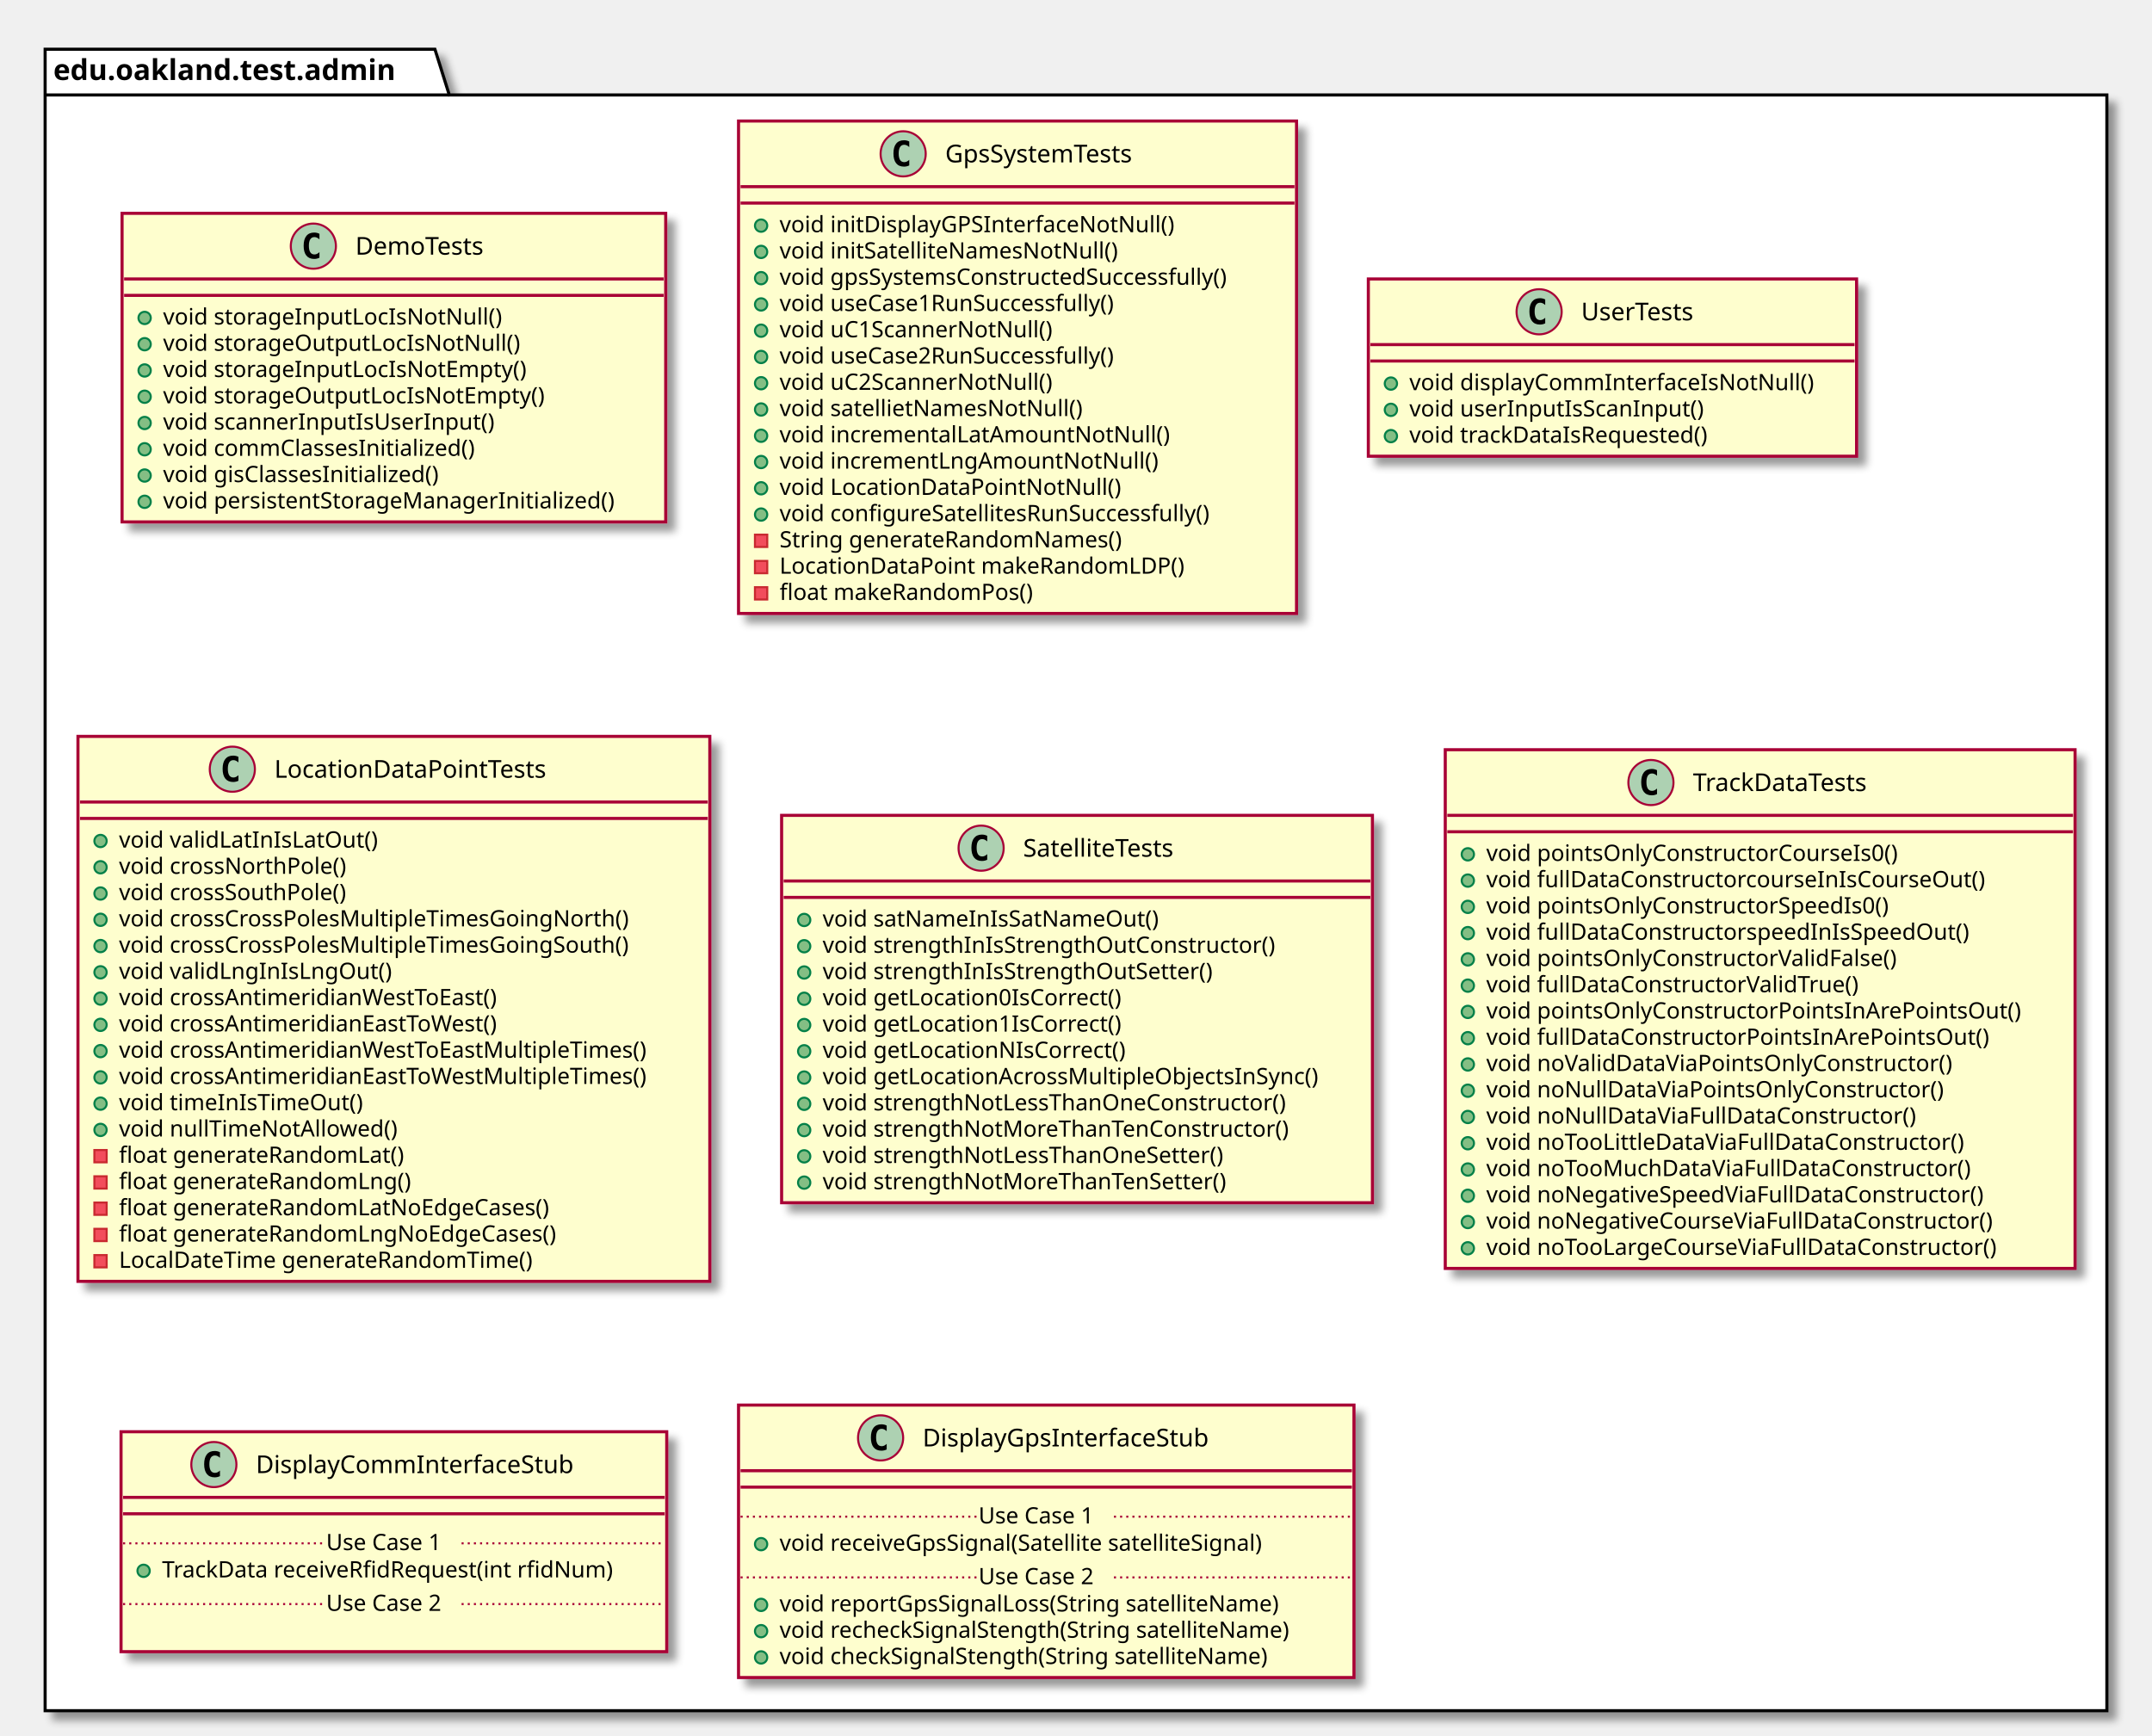
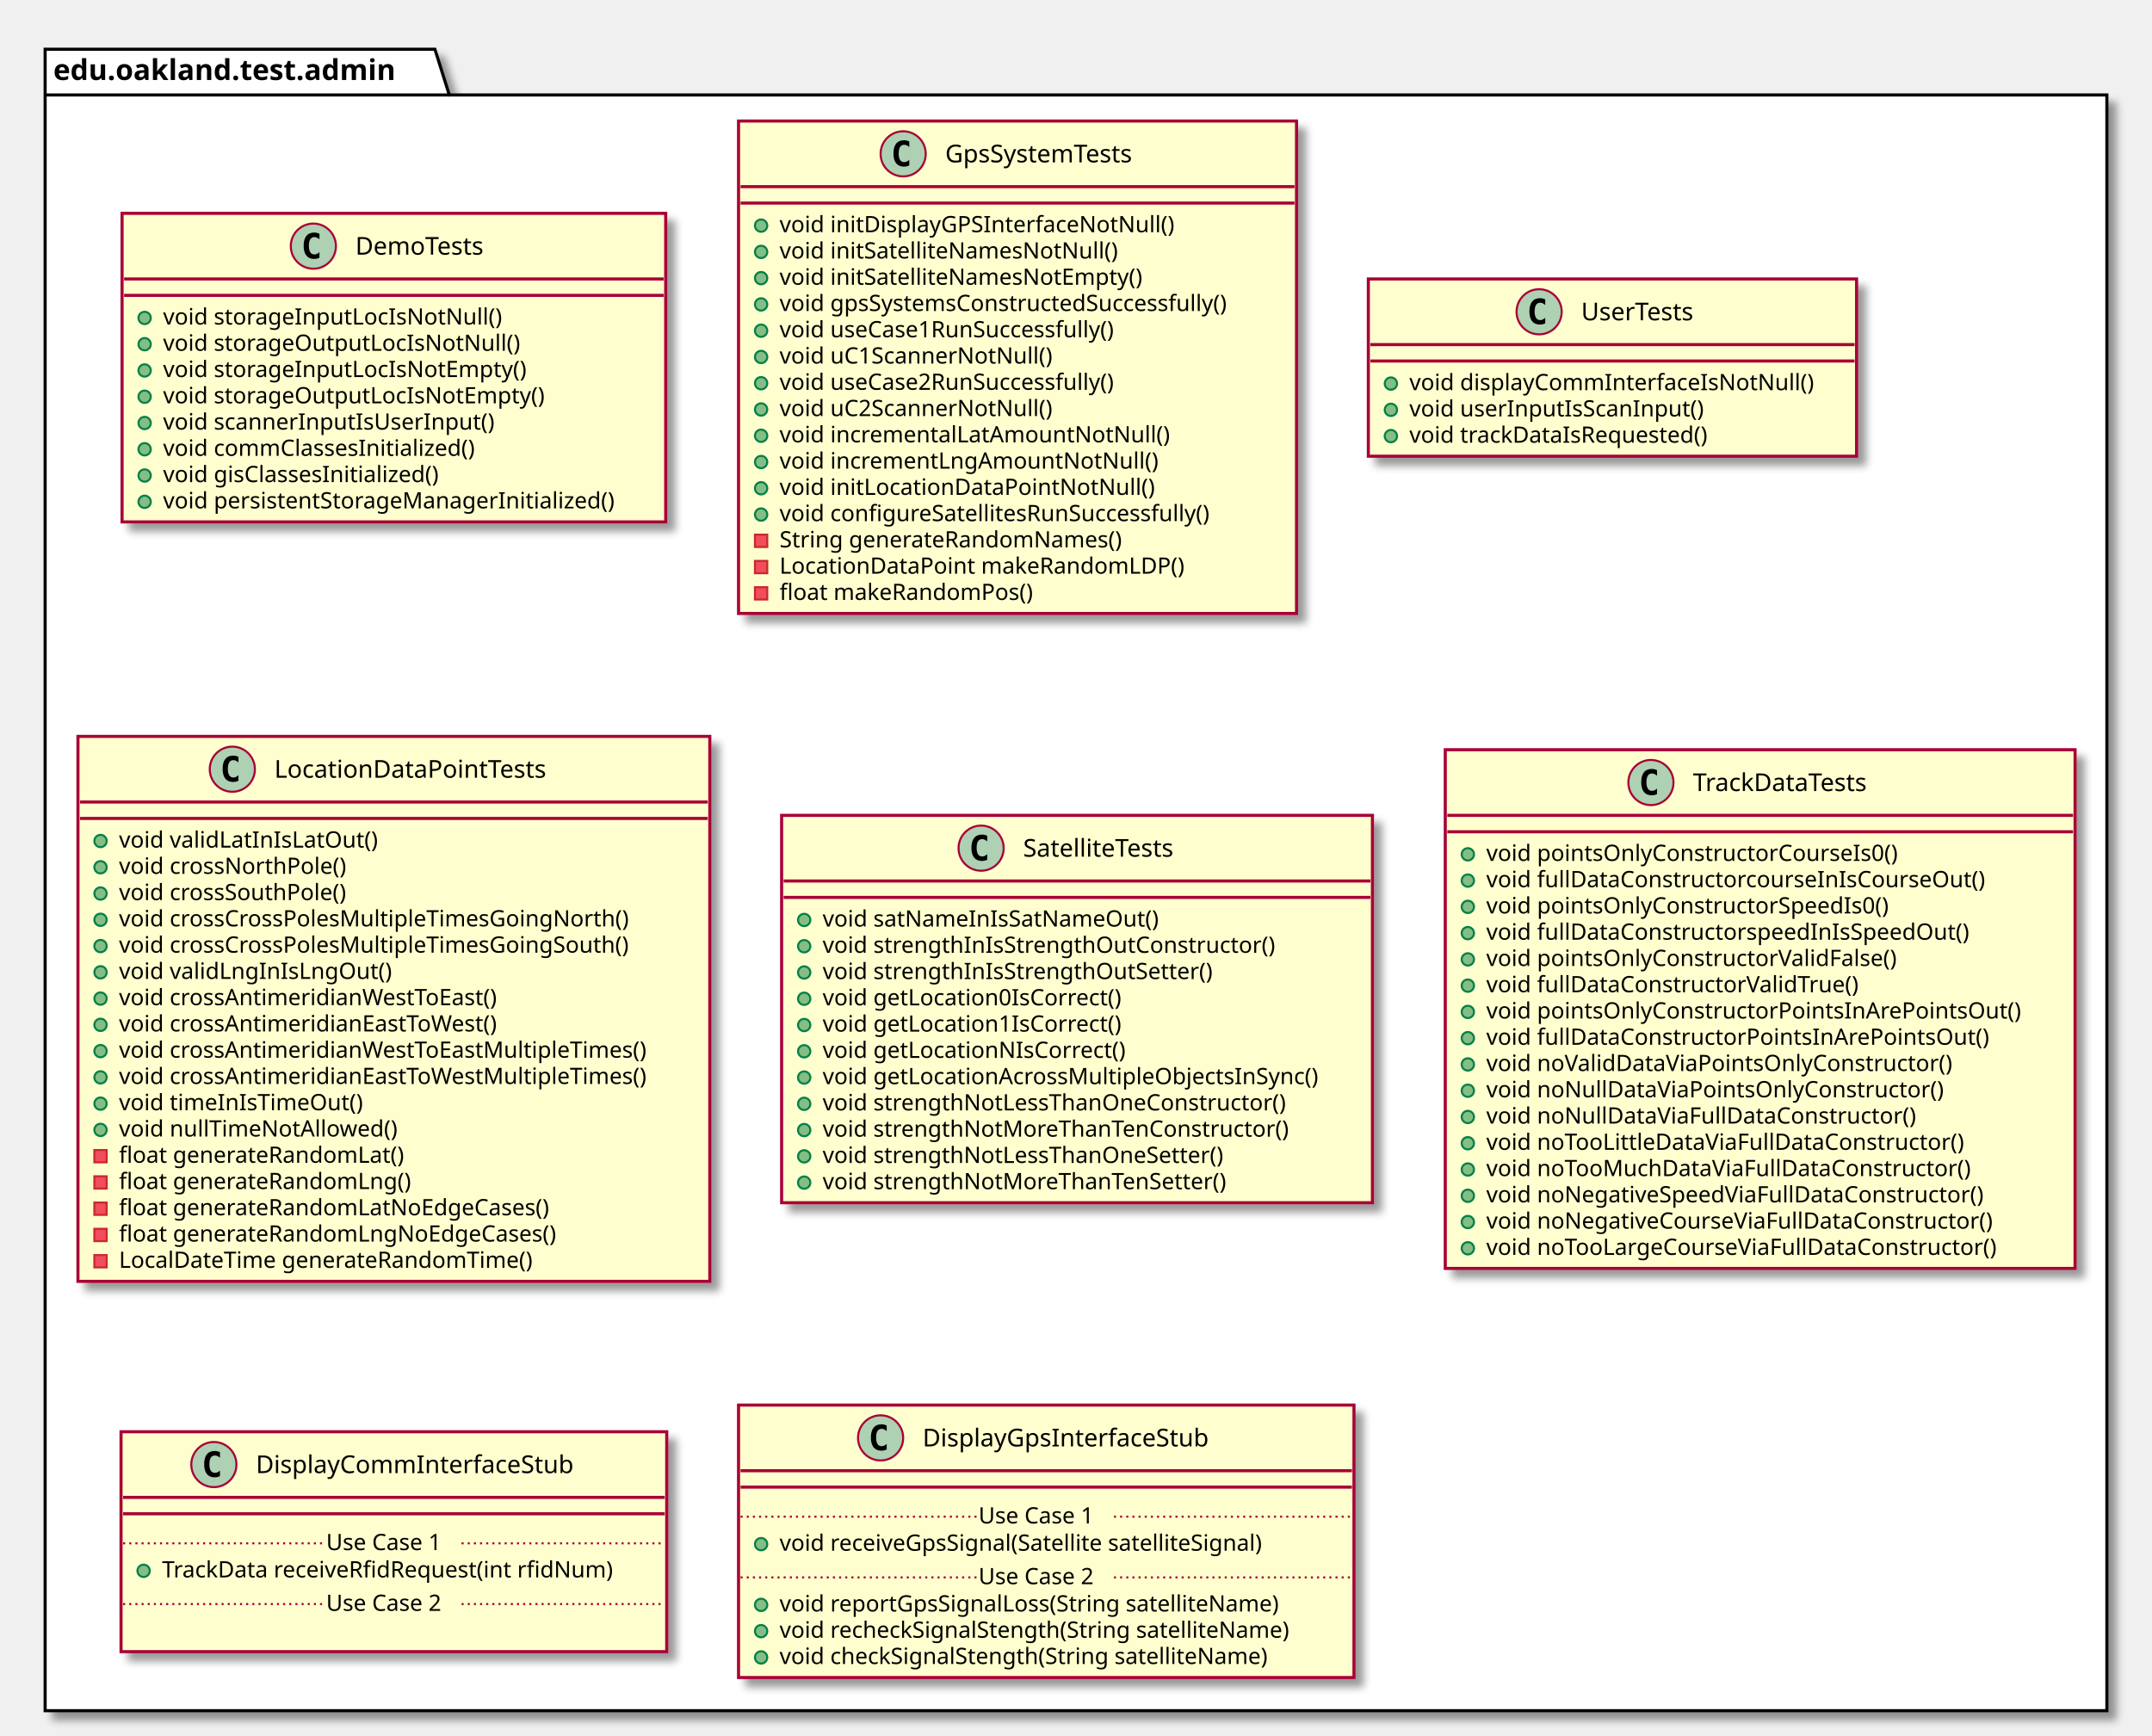
<svg xmlns="http://www.w3.org/2000/svg" contentScriptType="application/ecmascript" contentStyleType="text/css" height="846px" preserveAspectRatio="none" style="width:1049px;height:846px;" version="1.1" viewBox="0 0 1049 846" width="1049px" zoomAndPan="magnify">
  <defs>
-     <filter height="300%" id="f149h15wtiq7y0" width="300%" x="-1" y="-1">
+     <filter height="300%" id="f73zo5n59ap60" width="300%" x="-1" y="-1">
      <feGaussianBlur result="blurOut" stdDeviation="2.0" />
      <feColorMatrix in="blurOut" result="blurOut2" type="matrix" values="0 0 0 0 0 0 0 0 0 0 0 0 0 0 0 0 0 0 .4 0" />
      <feOffset dx="4.0" dy="4.0" in="blurOut2" result="blurOut3" />
      <feBlend in="SourceGraphic" in2="blurOut3" mode="normal" />
    </filter>
  </defs>
  <g>
-     <polygon fill="#FFFFFF" filter="url(#f149h15wtiq7y0)" points="22,24,212,24,219,46.297,1027,46.297,1027,834,22,834,22,24" style="stroke: #000000; stroke-width: 1.5;" />
+     <polygon fill="#FFFFFF" filter="url(#f73zo5n59ap60)" points="22,24,212,24,219,46.297,1027,46.297,1027,834,22,834,22,24" style="stroke: #000000; stroke-width: 1.5;" />
    <line style="stroke: #000000; stroke-width: 1.5;" x1="22" x2="219" y1="46.297" y2="46.297" />
    <text fill="#000000" font-family="sans-serif" font-size="14" font-weight="bold" lengthAdjust="spacingAndGlyphs" textLength="184" x="26" y="38.995">edu.oakland.test.admin</text>
-     <rect fill="#FEFECE" filter="url(#f149h15wtiq7y0)" height="150.438" id="DemoTests" style="stroke: #A80036; stroke-width: 1.5;" width="265" x="59.5" y="104" />
+     <rect fill="#FEFECE" filter="url(#f73zo5n59ap60)" height="150.438" id="DemoTests" style="stroke: #A80036; stroke-width: 1.5;" width="265" x="59.5" y="104" />
    <ellipse cx="152.75" cy="120" fill="#ADD1B2" rx="11" ry="11" style="stroke: #A80036; stroke-width: 1.0;" />
    <path d="M155.719,125.641 Q155.141,125.938 154.5,126.078 Q153.859,126.234 153.156,126.234 Q150.656,126.234 149.328,124.594 Q148.016,122.938 148.016,119.812 Q148.016,116.688 149.328,115.031 Q150.656,113.375 153.156,113.375 Q153.859,113.375 154.5,113.531 Q155.156,113.688 155.719,113.984 L155.719,116.703 Q155.094,116.125 154.5,115.859 Q153.906,115.578 153.281,115.578 Q151.938,115.578 151.25,116.656 Q150.562,117.719 150.562,119.812 Q150.562,121.906 151.25,122.984 Q151.938,124.047 153.281,124.047 Q153.906,124.047 154.5,123.781 Q155.094,123.5 155.719,122.922 L155.719,125.641 Z " />
    <text fill="#000000" font-family="sans-serif" font-size="12" lengthAdjust="spacingAndGlyphs" textLength="70" x="173.25" y="124.154">DemoTests</text>
    <line style="stroke: #A80036; stroke-width: 1.5;" x1="60.5" x2="323.5" y1="136" y2="136" />
    <line style="stroke: #A80036; stroke-width: 1.5;" x1="60.5" x2="323.5" y1="144" y2="144" />
    <ellipse cx="70.5" cy="155" fill="#84BE84" rx="3" ry="3" style="stroke: #038048; stroke-width: 1.0;" />
    <text fill="#000000" font-family="sans-serif" font-size="11" lengthAdjust="spacingAndGlyphs" textLength="176" x="79.5" y="158.21">void storageInputLocIsNotNull()</text>
    <ellipse cx="70.5" cy="167.805" fill="#84BE84" rx="3" ry="3" style="stroke: #038048; stroke-width: 1.0;" />
    <text fill="#000000" font-family="sans-serif" font-size="11" lengthAdjust="spacingAndGlyphs" textLength="186" x="79.5" y="171.015">void storageOutputLocIsNotNull()</text>
    <ellipse cx="70.5" cy="180.609" fill="#84BE84" rx="3" ry="3" style="stroke: #038048; stroke-width: 1.0;" />
    <text fill="#000000" font-family="sans-serif" font-size="11" lengthAdjust="spacingAndGlyphs" textLength="190" x="79.5" y="183.82">void storageInputLocIsNotEmpty()</text>
    <ellipse cx="70.5" cy="193.414" fill="#84BE84" rx="3" ry="3" style="stroke: #038048; stroke-width: 1.0;" />
    <text fill="#000000" font-family="sans-serif" font-size="11" lengthAdjust="spacingAndGlyphs" textLength="200" x="79.5" y="196.625">void storageOutputLocIsNotEmpty()</text>
    <ellipse cx="70.5" cy="206.219" fill="#84BE84" rx="3" ry="3" style="stroke: #038048; stroke-width: 1.0;" />
    <text fill="#000000" font-family="sans-serif" font-size="11" lengthAdjust="spacingAndGlyphs" textLength="174" x="79.5" y="209.429">void scannerInputIsUserInput()</text>
    <ellipse cx="70.5" cy="219.023" fill="#84BE84" rx="3" ry="3" style="stroke: #038048; stroke-width: 1.0;" />
    <text fill="#000000" font-family="sans-serif" font-size="11" lengthAdjust="spacingAndGlyphs" textLength="168" x="79.5" y="222.234">void commClassesInitialized()</text>
    <ellipse cx="70.5" cy="231.828" fill="#84BE84" rx="3" ry="3" style="stroke: #038048; stroke-width: 1.0;" />
    <text fill="#000000" font-family="sans-serif" font-size="11" lengthAdjust="spacingAndGlyphs" textLength="150" x="79.5" y="235.039">void gisClassesInitialized()</text>
    <ellipse cx="70.5" cy="244.633" fill="#84BE84" rx="3" ry="3" style="stroke: #038048; stroke-width: 1.0;" />
    <text fill="#000000" font-family="sans-serif" font-size="11" lengthAdjust="spacingAndGlyphs" textLength="239" x="79.5" y="247.843">void persistentStorageManagerInitialized()</text>
-     <rect fill="#FEFECE" filter="url(#f149h15wtiq7y0)" height="240.07" id="GpsSystemTests" style="stroke: #A80036; stroke-width: 1.5;" width="272" x="360" y="59" />
+     <rect fill="#FEFECE" filter="url(#f73zo5n59ap60)" height="240.07" id="GpsSystemTests" style="stroke: #A80036; stroke-width: 1.5;" width="272" x="360" y="59" />
    <ellipse cx="440.25" cy="75" fill="#ADD1B2" rx="11" ry="11" style="stroke: #A80036; stroke-width: 1.0;" />
    <path d="M443.219,80.641 Q442.641,80.938 442,81.078 Q441.359,81.234 440.656,81.234 Q438.156,81.234 436.828,79.594 Q435.516,77.938 435.516,74.812 Q435.516,71.688 436.828,70.031 Q438.156,68.375 440.656,68.375 Q441.359,68.375 442,68.531 Q442.656,68.688 443.219,68.984 L443.219,71.703 Q442.594,71.125 442,70.859 Q441.406,70.578 440.781,70.578 Q439.438,70.578 438.75,71.656 Q438.062,72.719 438.062,74.812 Q438.062,76.906 438.75,77.984 Q439.438,79.047 440.781,79.047 Q441.406,79.047 442,78.781 Q442.594,78.5 443.219,77.922 L443.219,80.641 Z " />
    <text fill="#000000" font-family="sans-serif" font-size="12" lengthAdjust="spacingAndGlyphs" textLength="103" x="460.75" y="79.154">GpsSystemTests</text>
    <line style="stroke: #A80036; stroke-width: 1.5;" x1="361" x2="631" y1="91" y2="91" />
    <line style="stroke: #A80036; stroke-width: 1.5;" x1="361" x2="631" y1="99" y2="99" />
    <ellipse cx="371" cy="110" fill="#84BE84" rx="3" ry="3" style="stroke: #038048; stroke-width: 1.0;" />
    <text fill="#000000" font-family="sans-serif" font-size="11" lengthAdjust="spacingAndGlyphs" textLength="207" x="380" y="113.21">void initDisplayGPSInterfaceNotNull()</text>
    <ellipse cx="371" cy="122.805" fill="#84BE84" rx="3" ry="3" style="stroke: #038048; stroke-width: 1.0;" />
    <text fill="#000000" font-family="sans-serif" font-size="11" lengthAdjust="spacingAndGlyphs" textLength="178" x="380" y="126.015">void initSatelliteNamesNotNull()</text>
    <ellipse cx="371" cy="135.609" fill="#84BE84" rx="3" ry="3" style="stroke: #038048; stroke-width: 1.0;" />
-     <text fill="#000000" font-family="sans-serif" font-size="11" lengthAdjust="spacingAndGlyphs" textLength="246" x="380" y="138.82">void gpsSystemsConstructedSuccessfully()</text>
+     <text fill="#000000" font-family="sans-serif" font-size="11" lengthAdjust="spacingAndGlyphs" textLength="192" x="380" y="138.82">void initSatelliteNamesNotEmpty()</text>
    <ellipse cx="371" cy="148.414" fill="#84BE84" rx="3" ry="3" style="stroke: #038048; stroke-width: 1.0;" />
-     <text fill="#000000" font-family="sans-serif" font-size="11" lengthAdjust="spacingAndGlyphs" textLength="184" x="380" y="151.625">void useCase1RunSuccessfully()</text>
+     <text fill="#000000" font-family="sans-serif" font-size="11" lengthAdjust="spacingAndGlyphs" textLength="246" x="380" y="151.625">void gpsSystemsConstructedSuccessfully()</text>
    <ellipse cx="371" cy="161.219" fill="#84BE84" rx="3" ry="3" style="stroke: #038048; stroke-width: 1.0;" />
-     <text fill="#000000" font-family="sans-serif" font-size="11" lengthAdjust="spacingAndGlyphs" textLength="144" x="380" y="164.429">void uC1ScannerNotNull()</text>
+     <text fill="#000000" font-family="sans-serif" font-size="11" lengthAdjust="spacingAndGlyphs" textLength="184" x="380" y="164.429">void useCase1RunSuccessfully()</text>
    <ellipse cx="371" cy="174.023" fill="#84BE84" rx="3" ry="3" style="stroke: #038048; stroke-width: 1.0;" />
-     <text fill="#000000" font-family="sans-serif" font-size="11" lengthAdjust="spacingAndGlyphs" textLength="184" x="380" y="177.234">void useCase2RunSuccessfully()</text>
+     <text fill="#000000" font-family="sans-serif" font-size="11" lengthAdjust="spacingAndGlyphs" textLength="144" x="380" y="177.234">void uC1ScannerNotNull()</text>
    <ellipse cx="371" cy="186.828" fill="#84BE84" rx="3" ry="3" style="stroke: #038048; stroke-width: 1.0;" />
-     <text fill="#000000" font-family="sans-serif" font-size="11" lengthAdjust="spacingAndGlyphs" textLength="144" x="380" y="190.039">void uC2ScannerNotNull()</text>
+     <text fill="#000000" font-family="sans-serif" font-size="11" lengthAdjust="spacingAndGlyphs" textLength="184" x="380" y="190.039">void useCase2RunSuccessfully()</text>
    <ellipse cx="371" cy="199.633" fill="#84BE84" rx="3" ry="3" style="stroke: #038048; stroke-width: 1.0;" />
-     <text fill="#000000" font-family="sans-serif" font-size="11" lengthAdjust="spacingAndGlyphs" textLength="160" x="380" y="202.843">void satellietNamesNotNull()</text>
+     <text fill="#000000" font-family="sans-serif" font-size="11" lengthAdjust="spacingAndGlyphs" textLength="144" x="380" y="202.843">void uC2ScannerNotNull()</text>
    <ellipse cx="371" cy="212.438" fill="#84BE84" rx="3" ry="3" style="stroke: #038048; stroke-width: 1.0;" />
    <text fill="#000000" font-family="sans-serif" font-size="11" lengthAdjust="spacingAndGlyphs" textLength="202" x="380" y="215.648">void incrementalLatAmountNotNull()</text>
    <ellipse cx="371" cy="225.242" fill="#84BE84" rx="3" ry="3" style="stroke: #038048; stroke-width: 1.0;" />
    <text fill="#000000" font-family="sans-serif" font-size="11" lengthAdjust="spacingAndGlyphs" textLength="195" x="380" y="228.453">void incrementLngAmountNotNull()</text>
    <ellipse cx="371" cy="238.047" fill="#84BE84" rx="3" ry="3" style="stroke: #038048; stroke-width: 1.0;" />
-     <text fill="#000000" font-family="sans-serif" font-size="11" lengthAdjust="spacingAndGlyphs" textLength="176" x="380" y="241.257">void LocationDataPointNotNull()</text>
+     <text fill="#000000" font-family="sans-serif" font-size="11" lengthAdjust="spacingAndGlyphs" textLength="193" x="380" y="241.257">void initLocationDataPointNotNull()</text>
    <ellipse cx="371" cy="250.852" fill="#84BE84" rx="3" ry="3" style="stroke: #038048; stroke-width: 1.0;" />
    <text fill="#000000" font-family="sans-serif" font-size="11" lengthAdjust="spacingAndGlyphs" textLength="233" x="380" y="254.062">void configureSatellitesRunSuccessfully()</text>
    <rect fill="#F24D5C" height="6" style="stroke: #C82930; stroke-width: 1.0;" width="6" x="368" y="260.656" />
    <text fill="#000000" font-family="sans-serif" font-size="11" lengthAdjust="spacingAndGlyphs" textLength="183" x="380" y="266.867">String generateRandomNames()</text>
    <rect fill="#F24D5C" height="6" style="stroke: #C82930; stroke-width: 1.0;" width="6" x="368" y="273.461" />
    <text fill="#000000" font-family="sans-serif" font-size="11" lengthAdjust="spacingAndGlyphs" textLength="211" x="380" y="279.671">LocationDataPoint makeRandomLDP()</text>
    <rect fill="#F24D5C" height="6" style="stroke: #C82930; stroke-width: 1.0;" width="6" x="368" y="286.266" />
    <text fill="#000000" font-family="sans-serif" font-size="11" lengthAdjust="spacingAndGlyphs" textLength="135" x="380" y="292.476">float makeRandomPos()</text>
-     <rect fill="#FEFECE" filter="url(#f149h15wtiq7y0)" height="86.414" id="UserTests" style="stroke: #A80036; stroke-width: 1.5;" width="238" x="667" y="136" />
+     <rect fill="#FEFECE" filter="url(#f73zo5n59ap60)" height="86.414" id="UserTests" style="stroke: #A80036; stroke-width: 1.5;" width="238" x="667" y="136" />
    <ellipse cx="750.25" cy="152" fill="#ADD1B2" rx="11" ry="11" style="stroke: #A80036; stroke-width: 1.0;" />
    <path d="M753.219,157.641 Q752.641,157.938 752,158.078 Q751.359,158.234 750.656,158.234 Q748.156,158.234 746.828,156.594 Q745.516,154.938 745.516,151.812 Q745.516,148.688 746.828,147.031 Q748.156,145.375 750.656,145.375 Q751.359,145.375 752,145.531 Q752.656,145.688 753.219,145.984 L753.219,148.703 Q752.594,148.125 752,147.859 Q751.406,147.578 750.781,147.578 Q749.438,147.578 748.75,148.656 Q748.062,149.719 748.062,151.812 Q748.062,153.906 748.75,154.984 Q749.438,156.047 750.781,156.047 Q751.406,156.047 752,155.781 Q752.594,155.5 753.219,154.922 L753.219,157.641 Z " />
    <text fill="#000000" font-family="sans-serif" font-size="12" lengthAdjust="spacingAndGlyphs" textLength="63" x="770.75" y="156.154">UserTests</text>
    <line style="stroke: #A80036; stroke-width: 1.5;" x1="668" x2="904" y1="168" y2="168" />
    <line style="stroke: #A80036; stroke-width: 1.5;" x1="668" x2="904" y1="176" y2="176" />
    <ellipse cx="678" cy="187" fill="#84BE84" rx="3" ry="3" style="stroke: #038048; stroke-width: 1.0;" />
    <text fill="#000000" font-family="sans-serif" font-size="11" lengthAdjust="spacingAndGlyphs" textLength="212" x="687" y="190.21">void displayCommInterfaceIsNotNull()</text>
    <ellipse cx="678" cy="199.805" fill="#84BE84" rx="3" ry="3" style="stroke: #038048; stroke-width: 1.0;" />
    <text fill="#000000" font-family="sans-serif" font-size="11" lengthAdjust="spacingAndGlyphs" textLength="155" x="687" y="203.015">void userInputIsScanInput()</text>
    <ellipse cx="678" cy="212.609" fill="#84BE84" rx="3" ry="3" style="stroke: #038048; stroke-width: 1.0;" />
    <text fill="#000000" font-family="sans-serif" font-size="11" lengthAdjust="spacingAndGlyphs" textLength="159" x="687" y="215.82">void trackDataIsRequested()</text>
-     <rect fill="#FEFECE" filter="url(#f149h15wtiq7y0)" height="265.68" id="LocationDataPointTests" style="stroke: #A80036; stroke-width: 1.5;" width="308" x="38" y="359" />
+     <rect fill="#FEFECE" filter="url(#f73zo5n59ap60)" height="265.68" id="LocationDataPointTests" style="stroke: #A80036; stroke-width: 1.5;" width="308" x="38" y="359" />
    <ellipse cx="113.25" cy="375" fill="#ADD1B2" rx="11" ry="11" style="stroke: #A80036; stroke-width: 1.0;" />
    <path d="M116.219,380.641 Q115.641,380.938 115,381.078 Q114.359,381.234 113.656,381.234 Q111.156,381.234 109.828,379.594 Q108.516,377.938 108.516,374.812 Q108.516,371.688 109.828,370.031 Q111.156,368.375 113.656,368.375 Q114.359,368.375 115,368.531 Q115.656,368.688 116.219,368.984 L116.219,371.703 Q115.594,371.125 115,370.859 Q114.406,370.578 113.781,370.578 Q112.438,370.578 111.75,371.656 Q111.062,372.719 111.062,374.812 Q111.062,376.906 111.75,377.984 Q112.438,379.047 113.781,379.047 Q114.406,379.047 115,378.781 Q115.594,378.5 116.219,377.922 L116.219,380.641 Z " />
    <text fill="#000000" font-family="sans-serif" font-size="12" lengthAdjust="spacingAndGlyphs" textLength="149" x="133.75" y="379.154">LocationDataPointTests</text>
    <line style="stroke: #A80036; stroke-width: 1.5;" x1="39" x2="345" y1="391" y2="391" />
    <line style="stroke: #A80036; stroke-width: 1.5;" x1="39" x2="345" y1="399" y2="399" />
    <ellipse cx="49" cy="410" fill="#84BE84" rx="3" ry="3" style="stroke: #038048; stroke-width: 1.0;" />
    <text fill="#000000" font-family="sans-serif" font-size="11" lengthAdjust="spacingAndGlyphs" textLength="135" x="58" y="413.21">void validLatInIsLatOut()</text>
    <ellipse cx="49" cy="422.805" fill="#84BE84" rx="3" ry="3" style="stroke: #038048; stroke-width: 1.0;" />
    <text fill="#000000" font-family="sans-serif" font-size="11" lengthAdjust="spacingAndGlyphs" textLength="122" x="58" y="426.015">void crossNorthPole()</text>
    <ellipse cx="49" cy="435.609" fill="#84BE84" rx="3" ry="3" style="stroke: #038048; stroke-width: 1.0;" />
    <text fill="#000000" font-family="sans-serif" font-size="11" lengthAdjust="spacingAndGlyphs" textLength="124" x="58" y="438.82">void crossSouthPole()</text>
    <ellipse cx="49" cy="448.414" fill="#84BE84" rx="3" ry="3" style="stroke: #038048; stroke-width: 1.0;" />
    <text fill="#000000" font-family="sans-serif" font-size="11" lengthAdjust="spacingAndGlyphs" textLength="274" x="58" y="451.625">void crossCrossPolesMultipleTimesGoingNorth()</text>
    <ellipse cx="49" cy="461.219" fill="#84BE84" rx="3" ry="3" style="stroke: #038048; stroke-width: 1.0;" />
    <text fill="#000000" font-family="sans-serif" font-size="11" lengthAdjust="spacingAndGlyphs" textLength="276" x="58" y="464.429">void crossCrossPolesMultipleTimesGoingSouth()</text>
    <ellipse cx="49" cy="474.023" fill="#84BE84" rx="3" ry="3" style="stroke: #038048; stroke-width: 1.0;" />
    <text fill="#000000" font-family="sans-serif" font-size="11" lengthAdjust="spacingAndGlyphs" textLength="141" x="58" y="477.234">void validLngInIsLngOut()</text>
    <ellipse cx="49" cy="486.828" fill="#84BE84" rx="3" ry="3" style="stroke: #038048; stroke-width: 1.0;" />
    <text fill="#000000" font-family="sans-serif" font-size="11" lengthAdjust="spacingAndGlyphs" textLength="204" x="58" y="490.039">void crossAntimeridianWestToEast()</text>
    <ellipse cx="49" cy="499.633" fill="#84BE84" rx="3" ry="3" style="stroke: #038048; stroke-width: 1.0;" />
    <text fill="#000000" font-family="sans-serif" font-size="11" lengthAdjust="spacingAndGlyphs" textLength="204" x="58" y="502.843">void crossAntimeridianEastToWest()</text>
    <ellipse cx="49" cy="512.438" fill="#84BE84" rx="3" ry="3" style="stroke: #038048; stroke-width: 1.0;" />
    <text fill="#000000" font-family="sans-serif" font-size="11" lengthAdjust="spacingAndGlyphs" textLength="282" x="58" y="515.648">void crossAntimeridianWestToEastMultipleTimes()</text>
    <ellipse cx="49" cy="525.242" fill="#84BE84" rx="3" ry="3" style="stroke: #038048; stroke-width: 1.0;" />
    <text fill="#000000" font-family="sans-serif" font-size="11" lengthAdjust="spacingAndGlyphs" textLength="282" x="58" y="528.453">void crossAntimeridianEastToWestMultipleTimes()</text>
    <ellipse cx="49" cy="538.047" fill="#84BE84" rx="3" ry="3" style="stroke: #038048; stroke-width: 1.0;" />
    <text fill="#000000" font-family="sans-serif" font-size="11" lengthAdjust="spacingAndGlyphs" textLength="128" x="58" y="541.257">void timeInIsTimeOut()</text>
    <ellipse cx="49" cy="550.852" fill="#84BE84" rx="3" ry="3" style="stroke: #038048; stroke-width: 1.0;" />
    <text fill="#000000" font-family="sans-serif" font-size="11" lengthAdjust="spacingAndGlyphs" textLength="145" x="58" y="554.062">void nullTimeNotAllowed()</text>
    <rect fill="#F24D5C" height="6" style="stroke: #C82930; stroke-width: 1.0;" width="6" x="46" y="560.656" />
    <text fill="#000000" font-family="sans-serif" font-size="11" lengthAdjust="spacingAndGlyphs" textLength="151" x="58" y="566.867">float generateRandomLat()</text>
    <rect fill="#F24D5C" height="6" style="stroke: #C82930; stroke-width: 1.0;" width="6" x="46" y="573.461" />
    <text fill="#000000" font-family="sans-serif" font-size="11" lengthAdjust="spacingAndGlyphs" textLength="154" x="58" y="579.671">float generateRandomLng()</text>
    <rect fill="#F24D5C" height="6" style="stroke: #C82930; stroke-width: 1.0;" width="6" x="46" y="586.266" />
    <text fill="#000000" font-family="sans-serif" font-size="11" lengthAdjust="spacingAndGlyphs" textLength="230" x="58" y="592.476">float generateRandomLatNoEdgeCases()</text>
    <rect fill="#F24D5C" height="6" style="stroke: #C82930; stroke-width: 1.0;" width="6" x="46" y="599.07" />
    <text fill="#000000" font-family="sans-serif" font-size="11" lengthAdjust="spacingAndGlyphs" textLength="233" x="58" y="605.281">float generateRandomLngNoEdgeCases()</text>
    <rect fill="#F24D5C" height="6" style="stroke: #C82930; stroke-width: 1.0;" width="6" x="46" y="611.875" />
    <text fill="#000000" font-family="sans-serif" font-size="11" lengthAdjust="spacingAndGlyphs" textLength="220" x="58" y="618.085">LocalDateTime generateRandomTime()</text>
-     <rect fill="#FEFECE" filter="url(#f149h15wtiq7y0)" height="188.852" id="SatelliteTests" style="stroke: #A80036; stroke-width: 1.5;" width="288" x="381" y="397.5" />
+     <rect fill="#FEFECE" filter="url(#f73zo5n59ap60)" height="188.852" id="SatelliteTests" style="stroke: #A80036; stroke-width: 1.5;" width="288" x="381" y="397.5" />
    <ellipse cx="478.25" cy="413.5" fill="#ADD1B2" rx="11" ry="11" style="stroke: #A80036; stroke-width: 1.0;" />
    <path d="M481.219,419.141 Q480.641,419.438 480,419.578 Q479.359,419.734 478.656,419.734 Q476.156,419.734 474.828,418.094 Q473.516,416.438 473.516,413.312 Q473.516,410.188 474.828,408.531 Q476.156,406.875 478.656,406.875 Q479.359,406.875 480,407.031 Q480.656,407.188 481.219,407.484 L481.219,410.203 Q480.594,409.625 480,409.359 Q479.406,409.078 478.781,409.078 Q477.438,409.078 476.75,410.156 Q476.062,411.219 476.062,413.312 Q476.062,415.406 476.75,416.484 Q477.438,417.547 478.781,417.547 Q479.406,417.547 480,417.281 Q480.594,417 481.219,416.422 L481.219,419.141 Z " />
    <text fill="#000000" font-family="sans-serif" font-size="12" lengthAdjust="spacingAndGlyphs" textLength="85" x="498.75" y="417.654">SatelliteTests</text>
    <line style="stroke: #A80036; stroke-width: 1.5;" x1="382" x2="668" y1="429.5" y2="429.5" />
    <line style="stroke: #A80036; stroke-width: 1.5;" x1="382" x2="668" y1="437.5" y2="437.5" />
    <ellipse cx="392" cy="448.5" fill="#84BE84" rx="3" ry="3" style="stroke: #038048; stroke-width: 1.0;" />
    <text fill="#000000" font-family="sans-serif" font-size="11" lengthAdjust="spacingAndGlyphs" textLength="178" x="401" y="451.71">void satNameInIsSatNameOut()</text>
    <ellipse cx="392" cy="461.305" fill="#84BE84" rx="3" ry="3" style="stroke: #038048; stroke-width: 1.0;" />
    <text fill="#000000" font-family="sans-serif" font-size="11" lengthAdjust="spacingAndGlyphs" textLength="239" x="401" y="464.515">void strengthInIsStrengthOutConstructor()</text>
    <ellipse cx="392" cy="474.109" fill="#84BE84" rx="3" ry="3" style="stroke: #038048; stroke-width: 1.0;" />
    <text fill="#000000" font-family="sans-serif" font-size="11" lengthAdjust="spacingAndGlyphs" textLength="207" x="401" y="477.32">void strengthInIsStrengthOutSetter()</text>
    <ellipse cx="392" cy="486.914" fill="#84BE84" rx="3" ry="3" style="stroke: #038048; stroke-width: 1.0;" />
    <text fill="#000000" font-family="sans-serif" font-size="11" lengthAdjust="spacingAndGlyphs" textLength="159" x="401" y="490.125">void getLocation0IsCorrect()</text>
    <ellipse cx="392" cy="499.719" fill="#84BE84" rx="3" ry="3" style="stroke: #038048; stroke-width: 1.0;" />
    <text fill="#000000" font-family="sans-serif" font-size="11" lengthAdjust="spacingAndGlyphs" textLength="159" x="401" y="502.929">void getLocation1IsCorrect()</text>
    <ellipse cx="392" cy="512.523" fill="#84BE84" rx="3" ry="3" style="stroke: #038048; stroke-width: 1.0;" />
    <text fill="#000000" font-family="sans-serif" font-size="11" lengthAdjust="spacingAndGlyphs" textLength="160" x="401" y="515.734">void getLocationNIsCorrect()</text>
    <ellipse cx="392" cy="525.328" fill="#84BE84" rx="3" ry="3" style="stroke: #038048; stroke-width: 1.0;" />
    <text fill="#000000" font-family="sans-serif" font-size="11" lengthAdjust="spacingAndGlyphs" textLength="262" x="401" y="528.539">void getLocationAcrossMultipleObjectsInSync()</text>
    <ellipse cx="392" cy="538.133" fill="#84BE84" rx="3" ry="3" style="stroke: #038048; stroke-width: 1.0;" />
    <text fill="#000000" font-family="sans-serif" font-size="11" lengthAdjust="spacingAndGlyphs" textLength="247" x="401" y="541.343">void strengthNotLessThanOneConstructor()</text>
    <ellipse cx="392" cy="550.938" fill="#84BE84" rx="3" ry="3" style="stroke: #038048; stroke-width: 1.0;" />
    <text fill="#000000" font-family="sans-serif" font-size="11" lengthAdjust="spacingAndGlyphs" textLength="246" x="401" y="554.148">void strengthNotMoreThanTenConstructor()</text>
    <ellipse cx="392" cy="563.742" fill="#84BE84" rx="3" ry="3" style="stroke: #038048; stroke-width: 1.0;" />
    <text fill="#000000" font-family="sans-serif" font-size="11" lengthAdjust="spacingAndGlyphs" textLength="215" x="401" y="566.953">void strengthNotLessThanOneSetter()</text>
    <ellipse cx="392" cy="576.547" fill="#84BE84" rx="3" ry="3" style="stroke: #038048; stroke-width: 1.0;" />
    <text fill="#000000" font-family="sans-serif" font-size="11" lengthAdjust="spacingAndGlyphs" textLength="214" x="401" y="579.757">void strengthNotMoreThanTenSetter()</text>
-     <rect fill="#FEFECE" filter="url(#f149h15wtiq7y0)" height="252.875" id="TrackDataTests" style="stroke: #A80036; stroke-width: 1.5;" width="307" x="704.5" y="365.5" />
+     <rect fill="#FEFECE" filter="url(#f73zo5n59ap60)" height="252.875" id="TrackDataTests" style="stroke: #A80036; stroke-width: 1.5;" width="307" x="704.5" y="365.5" />
    <ellipse cx="804.75" cy="381.5" fill="#ADD1B2" rx="11" ry="11" style="stroke: #A80036; stroke-width: 1.0;" />
    <path d="M807.719,387.141 Q807.141,387.438 806.5,387.578 Q805.859,387.734 805.156,387.734 Q802.656,387.734 801.328,386.094 Q800.016,384.438 800.016,381.312 Q800.016,378.188 801.328,376.531 Q802.656,374.875 805.156,374.875 Q805.859,374.875 806.5,375.031 Q807.156,375.188 807.719,375.484 L807.719,378.203 Q807.094,377.625 806.5,377.359 Q805.906,377.078 805.281,377.078 Q803.938,377.078 803.25,378.156 Q802.562,379.219 802.562,381.312 Q802.562,383.406 803.25,384.484 Q803.938,385.547 805.281,385.547 Q805.906,385.547 806.5,385.281 Q807.094,385 807.719,384.422 L807.719,387.141 Z " />
    <text fill="#000000" font-family="sans-serif" font-size="12" lengthAdjust="spacingAndGlyphs" textLength="98" x="825.25" y="385.654">TrackDataTests</text>
    <line style="stroke: #A80036; stroke-width: 1.5;" x1="705.5" x2="1010.5" y1="397.5" y2="397.5" />
    <line style="stroke: #A80036; stroke-width: 1.5;" x1="705.5" x2="1010.5" y1="405.5" y2="405.5" />
    <ellipse cx="715.5" cy="416.5" fill="#84BE84" rx="3" ry="3" style="stroke: #038048; stroke-width: 1.0;" />
    <text fill="#000000" font-family="sans-serif" font-size="11" lengthAdjust="spacingAndGlyphs" textLength="220" x="724.5" y="419.71">void pointsOnlyConstructorCourseIs0()</text>
    <ellipse cx="715.5" cy="429.305" fill="#84BE84" rx="3" ry="3" style="stroke: #038048; stroke-width: 1.0;" />
    <text fill="#000000" font-family="sans-serif" font-size="11" lengthAdjust="spacingAndGlyphs" textLength="265" x="724.5" y="432.515">void fullDataConstructorcourseInIsCourseOut()</text>
    <ellipse cx="715.5" cy="442.109" fill="#84BE84" rx="3" ry="3" style="stroke: #038048; stroke-width: 1.0;" />
    <text fill="#000000" font-family="sans-serif" font-size="11" lengthAdjust="spacingAndGlyphs" textLength="215" x="724.5" y="445.32">void pointsOnlyConstructorSpeedIs0()</text>
    <ellipse cx="715.5" cy="454.914" fill="#84BE84" rx="3" ry="3" style="stroke: #038048; stroke-width: 1.0;" />
    <text fill="#000000" font-family="sans-serif" font-size="11" lengthAdjust="spacingAndGlyphs" textLength="256" x="724.5" y="458.125">void fullDataConstructorspeedInIsSpeedOut()</text>
    <ellipse cx="715.5" cy="467.719" fill="#84BE84" rx="3" ry="3" style="stroke: #038048; stroke-width: 1.0;" />
    <text fill="#000000" font-family="sans-serif" font-size="11" lengthAdjust="spacingAndGlyphs" textLength="219" x="724.5" y="470.929">void pointsOnlyConstructorValidFalse()</text>
    <ellipse cx="715.5" cy="480.523" fill="#84BE84" rx="3" ry="3" style="stroke: #038048; stroke-width: 1.0;" />
    <text fill="#000000" font-family="sans-serif" font-size="11" lengthAdjust="spacingAndGlyphs" textLength="198" x="724.5" y="483.734">void fullDataConstructorValidTrue()</text>
    <ellipse cx="715.5" cy="493.328" fill="#84BE84" rx="3" ry="3" style="stroke: #038048; stroke-width: 1.0;" />
    <text fill="#000000" font-family="sans-serif" font-size="11" lengthAdjust="spacingAndGlyphs" textLength="281" x="724.5" y="496.539">void pointsOnlyConstructorPointsInArePointsOut()</text>
    <ellipse cx="715.5" cy="506.133" fill="#84BE84" rx="3" ry="3" style="stroke: #038048; stroke-width: 1.0;" />
    <text fill="#000000" font-family="sans-serif" font-size="11" lengthAdjust="spacingAndGlyphs" textLength="264" x="724.5" y="509.343">void fullDataConstructorPointsInArePointsOut()</text>
    <ellipse cx="715.5" cy="518.938" fill="#84BE84" rx="3" ry="3" style="stroke: #038048; stroke-width: 1.0;" />
    <text fill="#000000" font-family="sans-serif" font-size="11" lengthAdjust="spacingAndGlyphs" textLength="246" x="724.5" y="522.148">void noValidDataViaPointsOnlyConstructor()</text>
    <ellipse cx="715.5" cy="531.742" fill="#84BE84" rx="3" ry="3" style="stroke: #038048; stroke-width: 1.0;" />
    <text fill="#000000" font-family="sans-serif" font-size="11" lengthAdjust="spacingAndGlyphs" textLength="240" x="724.5" y="534.953">void noNullDataViaPointsOnlyConstructor()</text>
    <ellipse cx="715.5" cy="544.547" fill="#84BE84" rx="3" ry="3" style="stroke: #038048; stroke-width: 1.0;" />
    <text fill="#000000" font-family="sans-serif" font-size="11" lengthAdjust="spacingAndGlyphs" textLength="225" x="724.5" y="547.757">void noNullDataViaFullDataConstructor()</text>
    <ellipse cx="715.5" cy="557.352" fill="#84BE84" rx="3" ry="3" style="stroke: #038048; stroke-width: 1.0;" />
    <text fill="#000000" font-family="sans-serif" font-size="11" lengthAdjust="spacingAndGlyphs" textLength="252" x="724.5" y="560.562">void noTooLittleDataViaFullDataConstructor()</text>
    <ellipse cx="715.5" cy="570.156" fill="#84BE84" rx="3" ry="3" style="stroke: #038048; stroke-width: 1.0;" />
    <text fill="#000000" font-family="sans-serif" font-size="11" lengthAdjust="spacingAndGlyphs" textLength="254" x="724.5" y="573.367">void noTooMuchDataViaFullDataConstructor()</text>
    <ellipse cx="715.5" cy="582.961" fill="#84BE84" rx="3" ry="3" style="stroke: #038048; stroke-width: 1.0;" />
    <text fill="#000000" font-family="sans-serif" font-size="11" lengthAdjust="spacingAndGlyphs" textLength="263" x="724.5" y="586.171">void noNegativeSpeedViaFullDataConstructor()</text>
    <ellipse cx="715.5" cy="595.766" fill="#84BE84" rx="3" ry="3" style="stroke: #038048; stroke-width: 1.0;" />
    <text fill="#000000" font-family="sans-serif" font-size="11" lengthAdjust="spacingAndGlyphs" textLength="268" x="724.5" y="598.976">void noNegativeCourseViaFullDataConstructor()</text>
    <ellipse cx="715.5" cy="608.57" fill="#84BE84" rx="3" ry="3" style="stroke: #038048; stroke-width: 1.0;" />
    <text fill="#000000" font-family="sans-serif" font-size="11" lengthAdjust="spacingAndGlyphs" textLength="272" x="724.5" y="611.781">void noTooLargeCourseViaFullDataConstructor()</text>
-     <rect fill="#FEFECE" filter="url(#f149h15wtiq7y0)" height="107.219" id="DisplayCommInterfaceStub" style="stroke: #A80036; stroke-width: 1.5;" width="266" x="59" y="698" />
+     <rect fill="#FEFECE" filter="url(#f73zo5n59ap60)" height="107.219" id="DisplayCommInterfaceStub" style="stroke: #A80036; stroke-width: 1.5;" width="266" x="59" y="698" />
    <ellipse cx="104.25" cy="714" fill="#ADD1B2" rx="11" ry="11" style="stroke: #A80036; stroke-width: 1.0;" />
    <path d="M107.219,719.641 Q106.641,719.938 106,720.078 Q105.359,720.234 104.656,720.234 Q102.156,720.234 100.828,718.594 Q99.516,716.938 99.516,713.812 Q99.516,710.688 100.828,709.031 Q102.156,707.375 104.656,707.375 Q105.359,707.375 106,707.531 Q106.656,707.688 107.219,707.984 L107.219,710.703 Q106.594,710.125 106,709.859 Q105.406,709.578 104.781,709.578 Q103.438,709.578 102.75,710.656 Q102.062,711.719 102.062,713.812 Q102.062,715.906 102.75,716.984 Q103.438,718.047 104.781,718.047 Q105.406,718.047 106,717.781 Q106.594,717.5 107.219,716.922 L107.219,719.641 Z " />
    <text fill="#000000" font-family="sans-serif" font-size="12" lengthAdjust="spacingAndGlyphs" textLength="167" x="124.75" y="718.154">DisplayCommInterfaceStub</text>
    <line style="stroke: #A80036; stroke-width: 1.5;" x1="60" x2="324" y1="730" y2="730" />
    <line style="stroke: #A80036; stroke-width: 1.5;" x1="60" x2="324" y1="738" y2="738" />
    <ellipse cx="70" cy="765.805" fill="#84BE84" rx="3" ry="3" style="stroke: #038048; stroke-width: 1.0;" />
    <text fill="#000000" font-family="sans-serif" font-size="11" lengthAdjust="spacingAndGlyphs" textLength="240" x="79" y="769.015">TrackData receiveRfidRequest(int rfidNum)</text>
    <line style="stroke: #A80036; stroke-width: 1.0; stroke-dasharray: 1.0,2.0;" x1="60" x2="159" y1="752.402" y2="752.402" />
    <text fill="#000000" font-family="sans-serif" font-size="11" lengthAdjust="spacingAndGlyphs" textLength="66" x="159" y="755.71">Use Case 1</text>
    <line style="stroke: #A80036; stroke-width: 1.0; stroke-dasharray: 1.0,2.0;" x1="225" x2="324" y1="752.402" y2="752.402" />
    <text fill="#000000" font-family="sans-serif" font-size="11" lengthAdjust="spacingAndGlyphs" textLength="0" x="69" y="798.625" />
    <line style="stroke: #A80036; stroke-width: 1.0; stroke-dasharray: 1.0,2.0;" x1="60" x2="159" y1="782.012" y2="782.012" />
    <text fill="#000000" font-family="sans-serif" font-size="11" lengthAdjust="spacingAndGlyphs" textLength="66" x="159" y="785.32">Use Case 2</text>
    <line style="stroke: #A80036; stroke-width: 1.0; stroke-dasharray: 1.0,2.0;" x1="225" x2="324" y1="782.012" y2="782.012" />
-     <rect fill="#FEFECE" filter="url(#f149h15wtiq7y0)" height="132.828" id="DisplayGpsInterfaceStub" style="stroke: #A80036; stroke-width: 1.5;" width="300" x="360" y="685" />
+     <rect fill="#FEFECE" filter="url(#f73zo5n59ap60)" height="132.828" id="DisplayGpsInterfaceStub" style="stroke: #A80036; stroke-width: 1.5;" width="300" x="360" y="685" />
    <ellipse cx="429.25" cy="701" fill="#ADD1B2" rx="11" ry="11" style="stroke: #A80036; stroke-width: 1.0;" />
    <path d="M432.219,706.641 Q431.641,706.938 431,707.078 Q430.359,707.234 429.656,707.234 Q427.156,707.234 425.828,705.594 Q424.516,703.938 424.516,700.812 Q424.516,697.688 425.828,696.031 Q427.156,694.375 429.656,694.375 Q430.359,694.375 431,694.531 Q431.656,694.688 432.219,694.984 L432.219,697.703 Q431.594,697.125 431,696.859 Q430.406,696.578 429.781,696.578 Q428.438,696.578 427.75,697.656 Q427.062,698.719 427.062,700.812 Q427.062,702.906 427.75,703.984 Q428.438,705.047 429.781,705.047 Q430.406,705.047 431,704.781 Q431.594,704.5 432.219,703.922 L432.219,706.641 Z " />
    <text fill="#000000" font-family="sans-serif" font-size="12" lengthAdjust="spacingAndGlyphs" textLength="153" x="449.75" y="705.154">DisplayGpsInterfaceStub</text>
    <line style="stroke: #A80036; stroke-width: 1.5;" x1="361" x2="659" y1="717" y2="717" />
    <line style="stroke: #A80036; stroke-width: 1.5;" x1="361" x2="659" y1="725" y2="725" />
    <ellipse cx="371" cy="752.805" fill="#84BE84" rx="3" ry="3" style="stroke: #038048; stroke-width: 1.0;" />
    <text fill="#000000" font-family="sans-serif" font-size="11" lengthAdjust="spacingAndGlyphs" textLength="264" x="380" y="756.015">void receiveGpsSignal(Satellite satelliteSignal)</text>
    <line style="stroke: #A80036; stroke-width: 1.0; stroke-dasharray: 1.0,2.0;" x1="361" x2="477" y1="739.402" y2="739.402" />
    <text fill="#000000" font-family="sans-serif" font-size="11" lengthAdjust="spacingAndGlyphs" textLength="66" x="477" y="742.71">Use Case 1</text>
    <line style="stroke: #A80036; stroke-width: 1.0; stroke-dasharray: 1.0,2.0;" x1="543" x2="659" y1="739.402" y2="739.402" />
    <ellipse cx="371" cy="782.414" fill="#84BE84" rx="3" ry="3" style="stroke: #038048; stroke-width: 1.0;" />
    <text fill="#000000" font-family="sans-serif" font-size="11" lengthAdjust="spacingAndGlyphs" textLength="271" x="380" y="785.625">void reportGpsSignalLoss(String satelliteName)</text>
    <ellipse cx="371" cy="795.219" fill="#84BE84" rx="3" ry="3" style="stroke: #038048; stroke-width: 1.0;" />
    <text fill="#000000" font-family="sans-serif" font-size="11" lengthAdjust="spacingAndGlyphs" textLength="274" x="380" y="798.429">void recheckSignalStength(String satelliteName)</text>
    <ellipse cx="371" cy="808.023" fill="#84BE84" rx="3" ry="3" style="stroke: #038048; stroke-width: 1.0;" />
    <text fill="#000000" font-family="sans-serif" font-size="11" lengthAdjust="spacingAndGlyphs" textLength="262" x="380" y="811.234">void checkSignalStength(String satelliteName)</text>
    <line style="stroke: #A80036; stroke-width: 1.0; stroke-dasharray: 1.0,2.0;" x1="361" x2="477" y1="769.012" y2="769.012" />
    <text fill="#000000" font-family="sans-serif" font-size="11" lengthAdjust="spacingAndGlyphs" textLength="66" x="477" y="772.32">Use Case 2</text>
    <line style="stroke: #A80036; stroke-width: 1.0; stroke-dasharray: 1.0,2.0;" x1="543" x2="659" y1="769.012" y2="769.012" />
  </g>
</svg>
